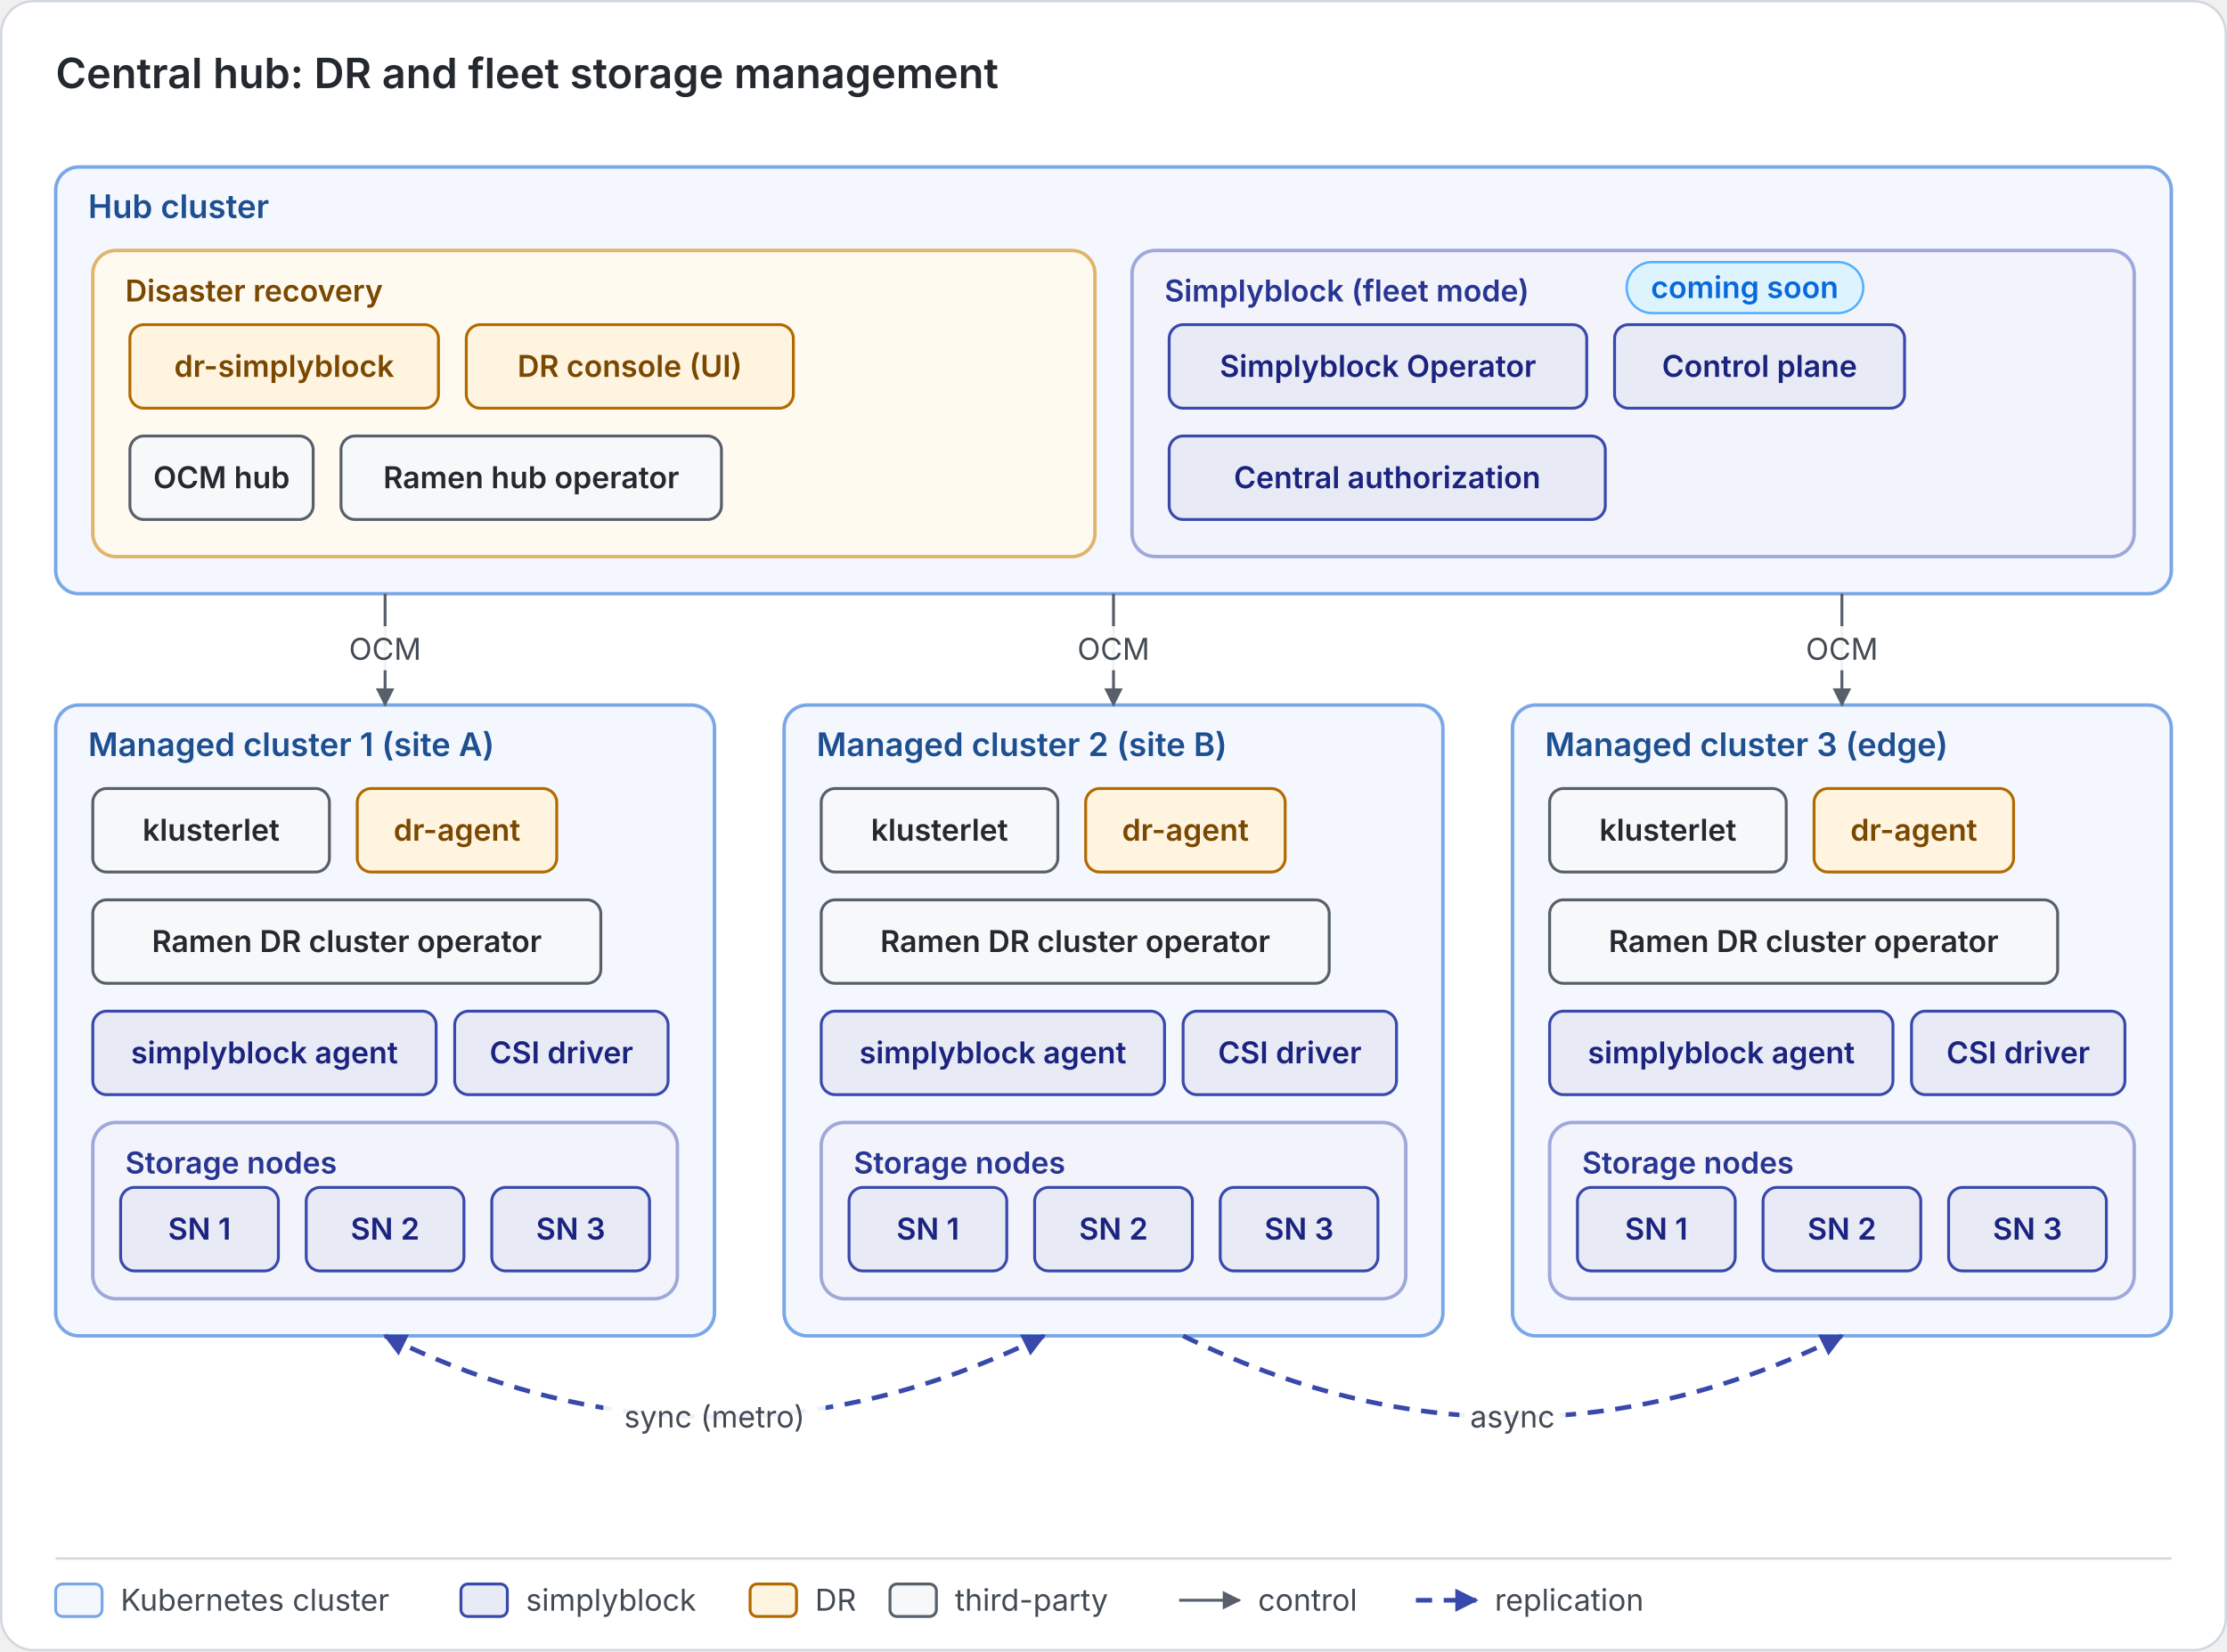
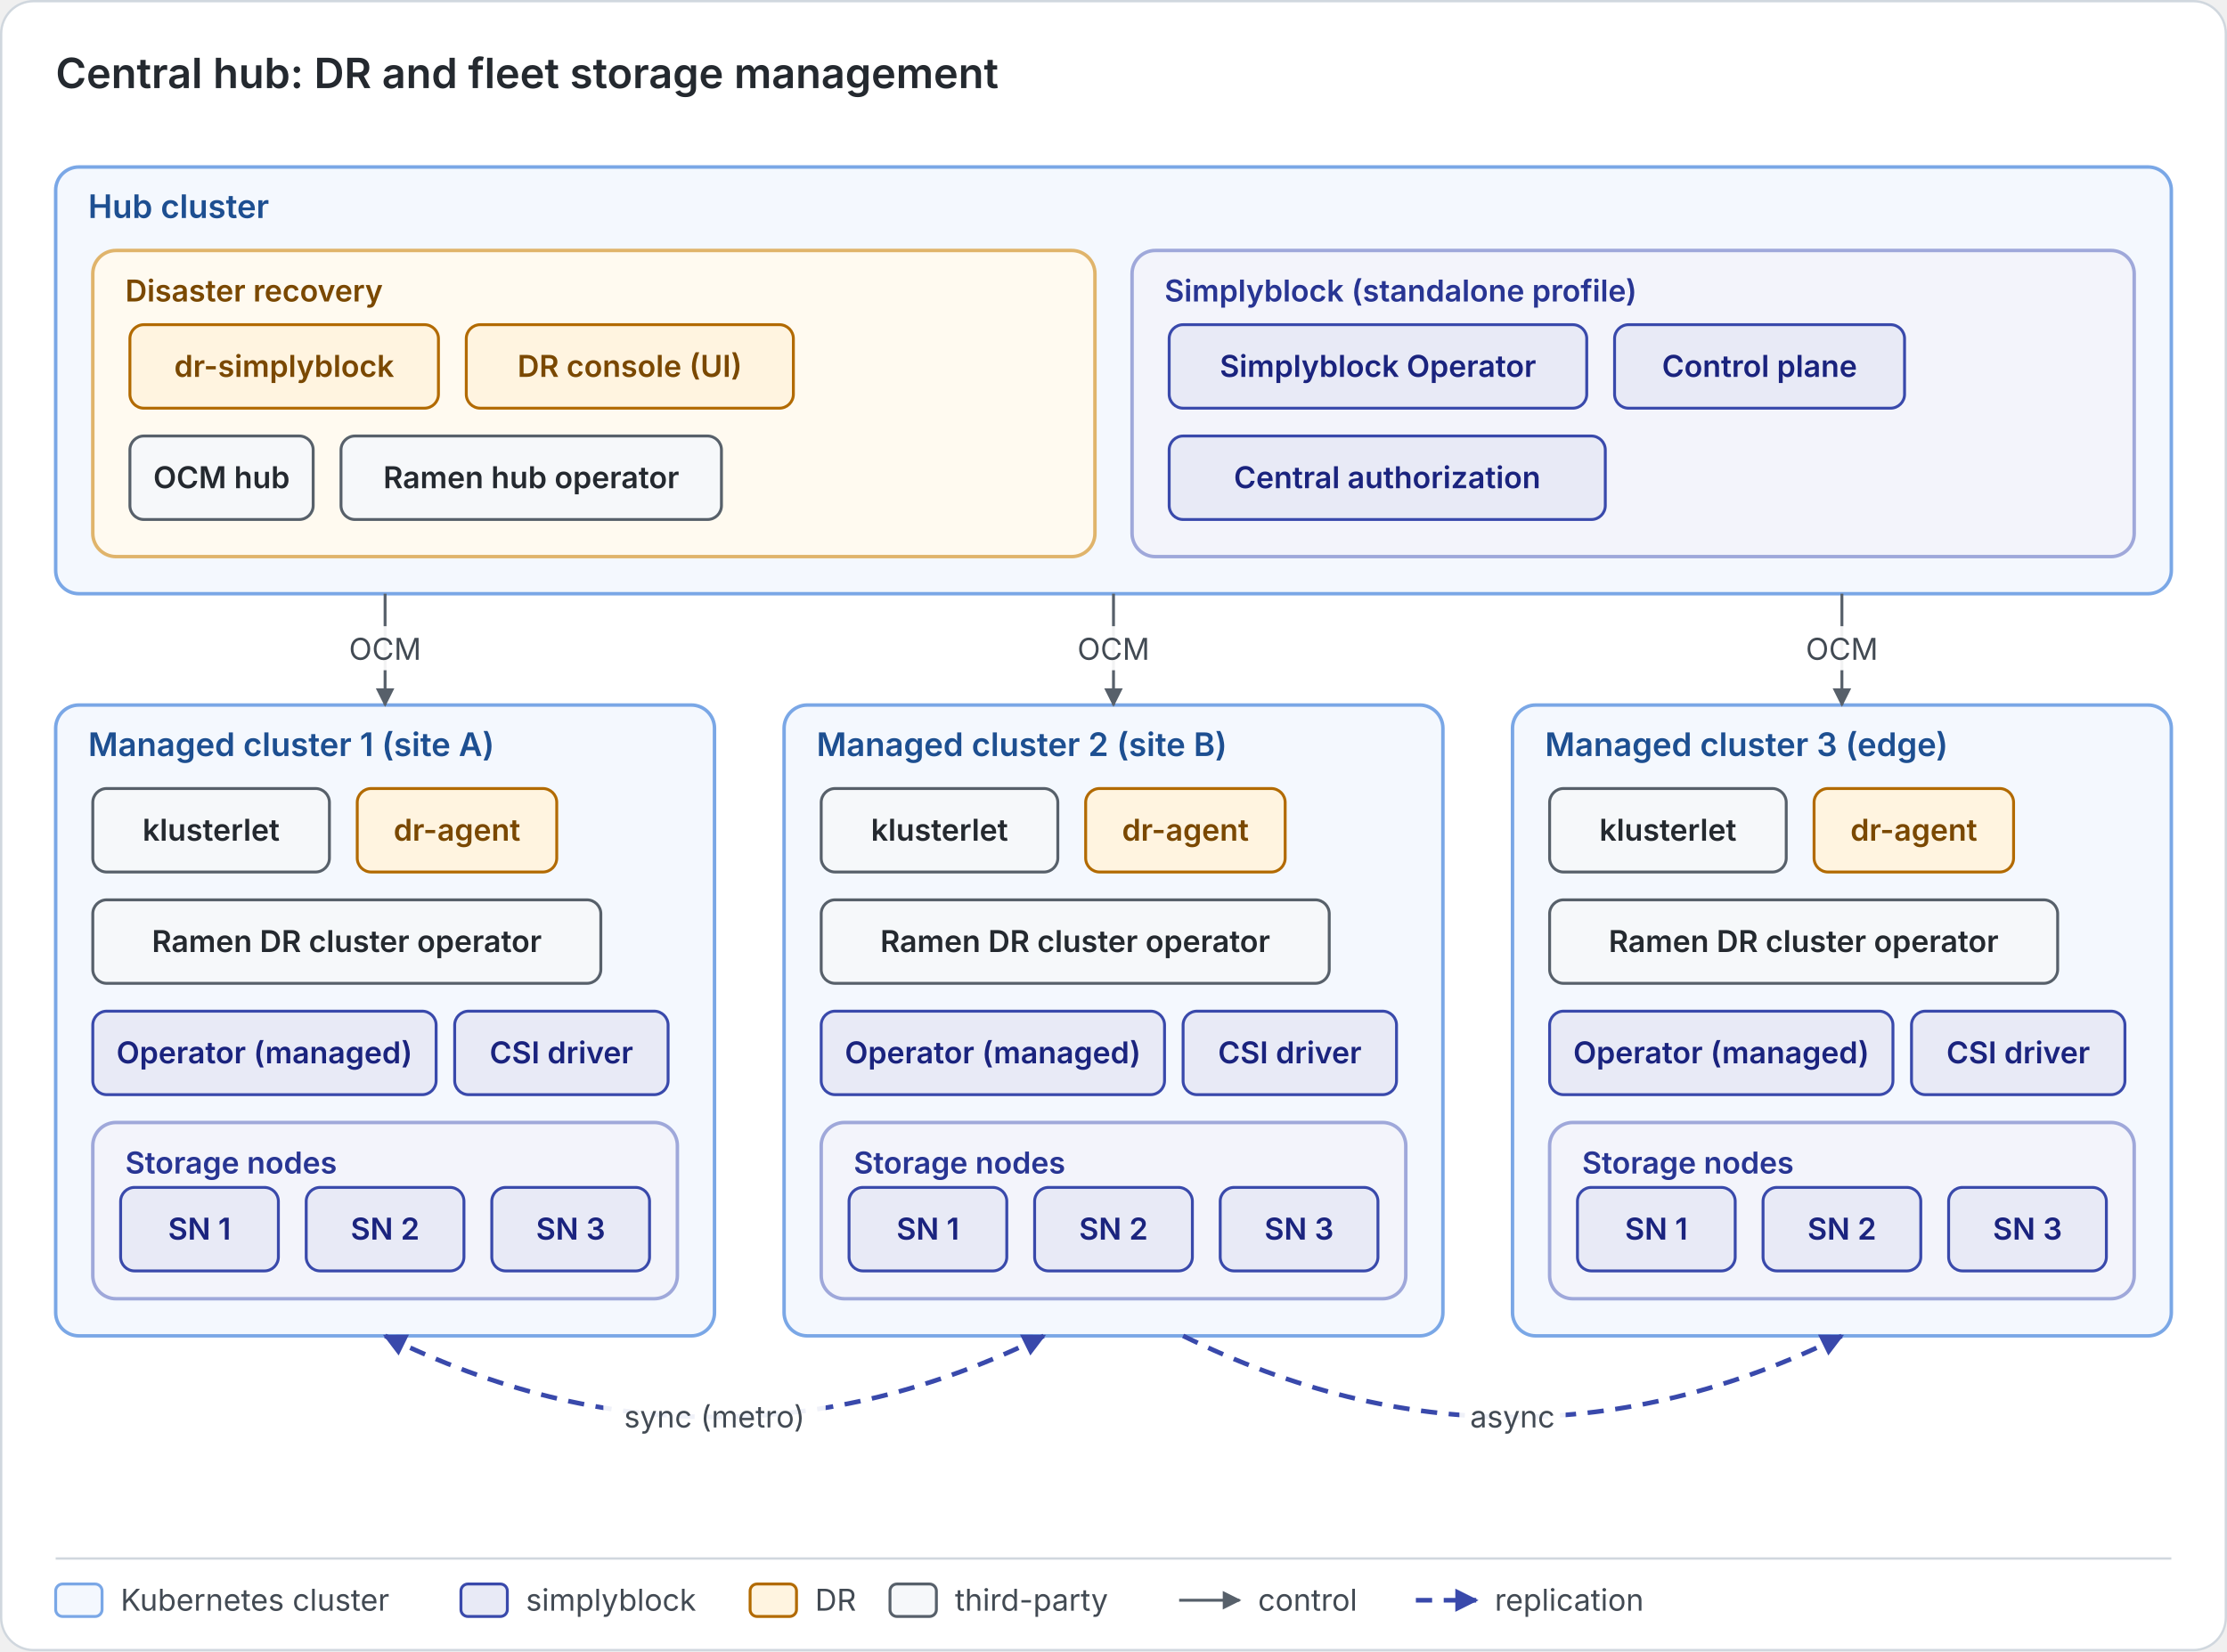
<svg xmlns="http://www.w3.org/2000/svg" width="960" height="712" viewBox="0 0 960 712" font-family="Inter, Helvetica, Arial, sans-serif" role="img" aria-labelledby="t">
  <defs>
    <marker id="arr-gray" viewBox="0 0 10 10" refX="9" refY="5" markerWidth="8" markerHeight="8" markerUnits="userSpaceOnUse" orient="auto-start-reverse">
      <path d="M0,0 L10,5 L0,10 z" fill="#57606a" />
    </marker>
    <marker id="arr-sb" viewBox="0 0 10 10" refX="9" refY="5" markerWidth="10" markerHeight="10" markerUnits="userSpaceOnUse" orient="auto-start-reverse">
      <path d="M0,0 L10,5 L0,10 z" fill="#3949ab" />
    </marker>
  </defs>
  <rect x="0.5" y="0.5" width="959" height="711" rx="14" fill="#ffffff" stroke="#d0d7de" stroke-width="1" />
  <text x="24" y="38" font-size="18" font-weight="600" fill="#24292f">Central hub: DR and fleet storage management</text>
  <rect x="24" y="72" width="912" height="184" rx="10" fill="#f4f8fe" stroke="#7aa7e6" stroke-width="1.5" />
  <text x="38" y="94" font-size="14" font-weight="600" fill="#1d4f91" text-anchor="start">Hub cluster</text>
  <rect x="40" y="108" width="432" height="132" rx="10" fill="#fffaf0" stroke="#e0b46b" stroke-width="1.5" />
  <text x="54" y="130" font-size="13" font-weight="600" fill="#7a4800" text-anchor="start">Disaster recovery</text>
  <rect x="56" y="140" width="133" height="36" rx="6" fill="#fff4e0" stroke="#b26a00" stroke-width="1.25" />
  <text x="122.5" y="162.5" font-size="13" font-weight="600" fill="#7a4800" text-anchor="middle">dr-simplyblock</text>
  <rect x="201" y="140" width="141" height="36" rx="6" fill="#fff4e0" stroke="#b26a00" stroke-width="1.25" />
  <text x="271.5" y="162.5" font-size="13" font-weight="600" fill="#7a4800" text-anchor="middle">DR console (UI)</text>
  <rect x="56" y="188" width="79" height="36" rx="6" fill="#f6f8fa" stroke="#57606a" stroke-width="1.25" />
  <text x="95.5" y="210.5" font-size="13" font-weight="600" fill="#24292f" text-anchor="middle">OCM hub</text>
  <rect x="147" y="188" width="164" height="36" rx="6" fill="#f6f8fa" stroke="#57606a" stroke-width="1.25" />
  <text x="229" y="210.5" font-size="13" font-weight="600" fill="#24292f" text-anchor="middle">Ramen hub operator</text>
  <rect x="488" y="108" width="432" height="132" rx="10" fill="#f3f4fb" stroke="#9fa8da" stroke-width="1.5" />
-   <text x="502" y="130" font-size="13" font-weight="600" fill="#283593" text-anchor="start">Simplyblock (fleet mode)</text>
-   <rect x="701.2" y="113" width="102" height="22" rx="11" fill="#ddf4ff" stroke="#54aeff" stroke-width="1" />
-   <text x="752.1" y="128.5" font-size="13" font-weight="600" fill="#0969da" text-anchor="middle">coming soon</text>
+   <text x="502" y="130" font-size="13" font-weight="600" fill="#283593" text-anchor="start">Simplyblock (standalone profile)</text>
  <rect x="504" y="140" width="180" height="36" rx="6" fill="#e8eaf6" stroke="#3949ab" stroke-width="1.25" />
  <text x="594" y="162.5" font-size="13" font-weight="600" fill="#1a237e" text-anchor="middle">Simplyblock Operator</text>
  <rect x="696" y="140" width="125" height="36" rx="6" fill="#e8eaf6" stroke="#3949ab" stroke-width="1.25" />
  <text x="758.5" y="162.5" font-size="13" font-weight="600" fill="#1a237e" text-anchor="middle">Control plane</text>
  <rect x="504" y="188" width="188" height="36" rx="6" fill="#e8eaf6" stroke="#3949ab" stroke-width="1.25" />
  <text x="598" y="210.5" font-size="13" font-weight="600" fill="#1a237e" text-anchor="middle">Central authorization</text>
  <rect x="24" y="304" width="284" height="272" rx="10" fill="#f4f8fe" stroke="#7aa7e6" stroke-width="1.5" />
  <text x="38" y="326" font-size="14" font-weight="600" fill="#1d4f91" text-anchor="start">Managed cluster 1 (site A)</text>
  <rect x="40" y="340" width="102" height="36" rx="6" fill="#f6f8fa" stroke="#57606a" stroke-width="1.25" />
  <text x="91" y="362.5" font-size="13" font-weight="600" fill="#24292f" text-anchor="middle">klusterlet</text>
  <rect x="154" y="340" width="86" height="36" rx="6" fill="#fff4e0" stroke="#b26a00" stroke-width="1.25" />
  <text x="197" y="362.5" font-size="13" font-weight="600" fill="#7a4800" text-anchor="middle">dr-agent</text>
  <rect x="40" y="388" width="219" height="36" rx="6" fill="#f6f8fa" stroke="#57606a" stroke-width="1.25" />
  <text x="149.5" y="410.5" font-size="13" font-weight="600" fill="#24292f" text-anchor="middle">Ramen DR cluster operator</text>
  <rect x="40" y="436" width="148" height="36" rx="6" fill="#e8eaf6" stroke="#3949ab" stroke-width="1.25" />
-   <text x="114" y="458.5" font-size="13" font-weight="600" fill="#1a237e" text-anchor="middle">simplyblock agent</text>
+   <text x="114" y="458.5" font-size="13" font-weight="600" fill="#1a237e" text-anchor="middle">Operator (managed)</text>
  <rect x="196" y="436" width="92" height="36" rx="6" fill="#e8eaf6" stroke="#3949ab" stroke-width="1.25" />
  <text x="242" y="458.5" font-size="13" font-weight="600" fill="#1a237e" text-anchor="middle">CSI driver</text>
  <rect x="40" y="484" width="252" height="76" rx="10" fill="#f3f4fb" stroke="#9fa8da" stroke-width="1.5" />
  <text x="54" y="506" font-size="13" font-weight="600" fill="#283593" text-anchor="start">Storage nodes</text>
  <rect x="52" y="512" width="68" height="36" rx="6" fill="#e8eaf6" stroke="#3949ab" stroke-width="1.25" />
  <text x="86" y="534.5" font-size="13" font-weight="600" fill="#1a237e" text-anchor="middle">SN 1</text>
  <rect x="132" y="512" width="68" height="36" rx="6" fill="#e8eaf6" stroke="#3949ab" stroke-width="1.25" />
  <text x="166" y="534.5" font-size="13" font-weight="600" fill="#1a237e" text-anchor="middle">SN 2</text>
  <rect x="212" y="512" width="68" height="36" rx="6" fill="#e8eaf6" stroke="#3949ab" stroke-width="1.25" />
  <text x="246" y="534.5" font-size="13" font-weight="600" fill="#1a237e" text-anchor="middle">SN 3</text>
  <path d="M166,256 L166,304" fill="none" stroke="#57606a" stroke-width="1.25" marker-end="url(#arr-gray)" />
  <rect x="150.3" y="270" width="31.5" height="19" rx="3" fill="#ffffff" fill-opacity="0.92" />
  <text x="166" y="284.5" font-size="13" font-weight="400" fill="#424a53" text-anchor="middle">OCM</text>
  <rect x="338" y="304" width="284" height="272" rx="10" fill="#f4f8fe" stroke="#7aa7e6" stroke-width="1.5" />
  <text x="352" y="326" font-size="14" font-weight="600" fill="#1d4f91" text-anchor="start">Managed cluster 2 (site B)</text>
  <rect x="354" y="340" width="102" height="36" rx="6" fill="#f6f8fa" stroke="#57606a" stroke-width="1.25" />
  <text x="405" y="362.5" font-size="13" font-weight="600" fill="#24292f" text-anchor="middle">klusterlet</text>
  <rect x="468" y="340" width="86" height="36" rx="6" fill="#fff4e0" stroke="#b26a00" stroke-width="1.25" />
  <text x="511" y="362.5" font-size="13" font-weight="600" fill="#7a4800" text-anchor="middle">dr-agent</text>
  <rect x="354" y="388" width="219" height="36" rx="6" fill="#f6f8fa" stroke="#57606a" stroke-width="1.25" />
  <text x="463.5" y="410.5" font-size="13" font-weight="600" fill="#24292f" text-anchor="middle">Ramen DR cluster operator</text>
  <rect x="354" y="436" width="148" height="36" rx="6" fill="#e8eaf6" stroke="#3949ab" stroke-width="1.25" />
-   <text x="428" y="458.5" font-size="13" font-weight="600" fill="#1a237e" text-anchor="middle">simplyblock agent</text>
+   <text x="428" y="458.5" font-size="13" font-weight="600" fill="#1a237e" text-anchor="middle">Operator (managed)</text>
  <rect x="510" y="436" width="92" height="36" rx="6" fill="#e8eaf6" stroke="#3949ab" stroke-width="1.25" />
  <text x="556" y="458.5" font-size="13" font-weight="600" fill="#1a237e" text-anchor="middle">CSI driver</text>
  <rect x="354" y="484" width="252" height="76" rx="10" fill="#f3f4fb" stroke="#9fa8da" stroke-width="1.5" />
  <text x="368" y="506" font-size="13" font-weight="600" fill="#283593" text-anchor="start">Storage nodes</text>
  <rect x="366" y="512" width="68" height="36" rx="6" fill="#e8eaf6" stroke="#3949ab" stroke-width="1.25" />
  <text x="400" y="534.5" font-size="13" font-weight="600" fill="#1a237e" text-anchor="middle">SN 1</text>
  <rect x="446" y="512" width="68" height="36" rx="6" fill="#e8eaf6" stroke="#3949ab" stroke-width="1.25" />
  <text x="480" y="534.5" font-size="13" font-weight="600" fill="#1a237e" text-anchor="middle">SN 2</text>
  <rect x="526" y="512" width="68" height="36" rx="6" fill="#e8eaf6" stroke="#3949ab" stroke-width="1.25" />
  <text x="560" y="534.5" font-size="13" font-weight="600" fill="#1a237e" text-anchor="middle">SN 3</text>
  <path d="M480,256 L480,304" fill="none" stroke="#57606a" stroke-width="1.25" marker-end="url(#arr-gray)" />
  <rect x="464.3" y="270" width="31.5" height="19" rx="3" fill="#ffffff" fill-opacity="0.92" />
  <text x="480" y="284.5" font-size="13" font-weight="400" fill="#424a53" text-anchor="middle">OCM</text>
  <rect x="652" y="304" width="284" height="272" rx="10" fill="#f4f8fe" stroke="#7aa7e6" stroke-width="1.5" />
  <text x="666" y="326" font-size="14" font-weight="600" fill="#1d4f91" text-anchor="start">Managed cluster 3 (edge)</text>
  <rect x="668" y="340" width="102" height="36" rx="6" fill="#f6f8fa" stroke="#57606a" stroke-width="1.25" />
  <text x="719" y="362.5" font-size="13" font-weight="600" fill="#24292f" text-anchor="middle">klusterlet</text>
  <rect x="782" y="340" width="86" height="36" rx="6" fill="#fff4e0" stroke="#b26a00" stroke-width="1.25" />
  <text x="825" y="362.5" font-size="13" font-weight="600" fill="#7a4800" text-anchor="middle">dr-agent</text>
  <rect x="668" y="388" width="219" height="36" rx="6" fill="#f6f8fa" stroke="#57606a" stroke-width="1.25" />
  <text x="777.5" y="410.5" font-size="13" font-weight="600" fill="#24292f" text-anchor="middle">Ramen DR cluster operator</text>
  <rect x="668" y="436" width="148" height="36" rx="6" fill="#e8eaf6" stroke="#3949ab" stroke-width="1.25" />
-   <text x="742" y="458.5" font-size="13" font-weight="600" fill="#1a237e" text-anchor="middle">simplyblock agent</text>
+   <text x="742" y="458.5" font-size="13" font-weight="600" fill="#1a237e" text-anchor="middle">Operator (managed)</text>
  <rect x="824" y="436" width="92" height="36" rx="6" fill="#e8eaf6" stroke="#3949ab" stroke-width="1.25" />
  <text x="870" y="458.5" font-size="13" font-weight="600" fill="#1a237e" text-anchor="middle">CSI driver</text>
  <rect x="668" y="484" width="252" height="76" rx="10" fill="#f3f4fb" stroke="#9fa8da" stroke-width="1.5" />
  <text x="682" y="506" font-size="13" font-weight="600" fill="#283593" text-anchor="start">Storage nodes</text>
  <rect x="680" y="512" width="68" height="36" rx="6" fill="#e8eaf6" stroke="#3949ab" stroke-width="1.25" />
  <text x="714" y="534.5" font-size="13" font-weight="600" fill="#1a237e" text-anchor="middle">SN 1</text>
  <rect x="760" y="512" width="68" height="36" rx="6" fill="#e8eaf6" stroke="#3949ab" stroke-width="1.25" />
  <text x="794" y="534.5" font-size="13" font-weight="600" fill="#1a237e" text-anchor="middle">SN 2</text>
  <rect x="840" y="512" width="68" height="36" rx="6" fill="#e8eaf6" stroke="#3949ab" stroke-width="1.25" />
  <text x="874" y="534.5" font-size="13" font-weight="600" fill="#1a237e" text-anchor="middle">SN 3</text>
  <path d="M794,256 L794,304" fill="none" stroke="#57606a" stroke-width="1.25" marker-end="url(#arr-gray)" />
  <rect x="778.3" y="270" width="31.5" height="19" rx="3" fill="#ffffff" fill-opacity="0.92" />
  <text x="794" y="284.5" font-size="13" font-weight="400" fill="#424a53" text-anchor="middle">OCM</text>
  <path d="M166,576 Q308,646 450,576" fill="none" stroke="#3949ab" stroke-width="2" stroke-dasharray="7 5" marker-start="url(#arr-sb)" marker-end="url(#arr-sb)" />
  <rect x="260.1" y="601" width="95.8" height="19" rx="3" fill="#ffffff" fill-opacity="0.92" />
  <text x="308" y="615.5" font-size="13" font-weight="400" fill="#424a53" text-anchor="middle">sync (metro)</text>
  <path d="M510,576 Q652,646 794,576" fill="none" stroke="#3949ab" stroke-width="2" stroke-dasharray="7 5" marker-end="url(#arr-sb)" />
  <rect x="629.1" y="601" width="45.8" height="19" rx="3" fill="#ffffff" fill-opacity="0.92" />
  <text x="652" y="615.5" font-size="13" font-weight="400" fill="#424a53" text-anchor="middle">async</text>
  <line x1="24" y1="672" x2="936" y2="672" stroke="#d0d7de" stroke-width="1" />
  <rect x="24" y="683" width="20" height="14" rx="3" fill="#f4f8fe" stroke="#7aa7e6" stroke-width="1.25" />
  <text x="52" y="694.5" font-size="13" font-weight="400" fill="#424a53" text-anchor="start">Kubernetes cluster</text>
  <rect x="198.7" y="683" width="20" height="14" rx="3" fill="#e8eaf6" stroke="#3949ab" stroke-width="1.25" />
  <text x="226.7" y="694.5" font-size="13" font-weight="400" fill="#424a53" text-anchor="start">simplyblock</text>
  <rect x="323.35" y="683" width="20" height="14" rx="3" fill="#fff4e0" stroke="#b26a00" stroke-width="1.25" />
  <text x="351.35" y="694.5" font-size="13" font-weight="400" fill="#424a53" text-anchor="start">DR</text>
  <rect x="383.65" y="683" width="20" height="14" rx="3" fill="#f6f8fa" stroke="#57606a" stroke-width="1.25" />
  <text x="411.65" y="694.5" font-size="13" font-weight="400" fill="#424a53" text-anchor="start">third-party</text>
  <path d="M508.3,690 L534.3,690" stroke="#57606a" stroke-width="1.25" marker-end="url(#arr-gray)" fill="none" />
  <text x="542.3" y="694.5" font-size="13" font-weight="400" fill="#424a53" text-anchor="start">control</text>
  <path d="M610.35,690 L636.35,690" stroke="#3949ab" stroke-width="2" stroke-dasharray="7 5" marker-end="url(#arr-sb)" fill="none" />
  <text x="644.35" y="694.5" font-size="13" font-weight="400" fill="#424a53" text-anchor="start">replication</text>
</svg>
